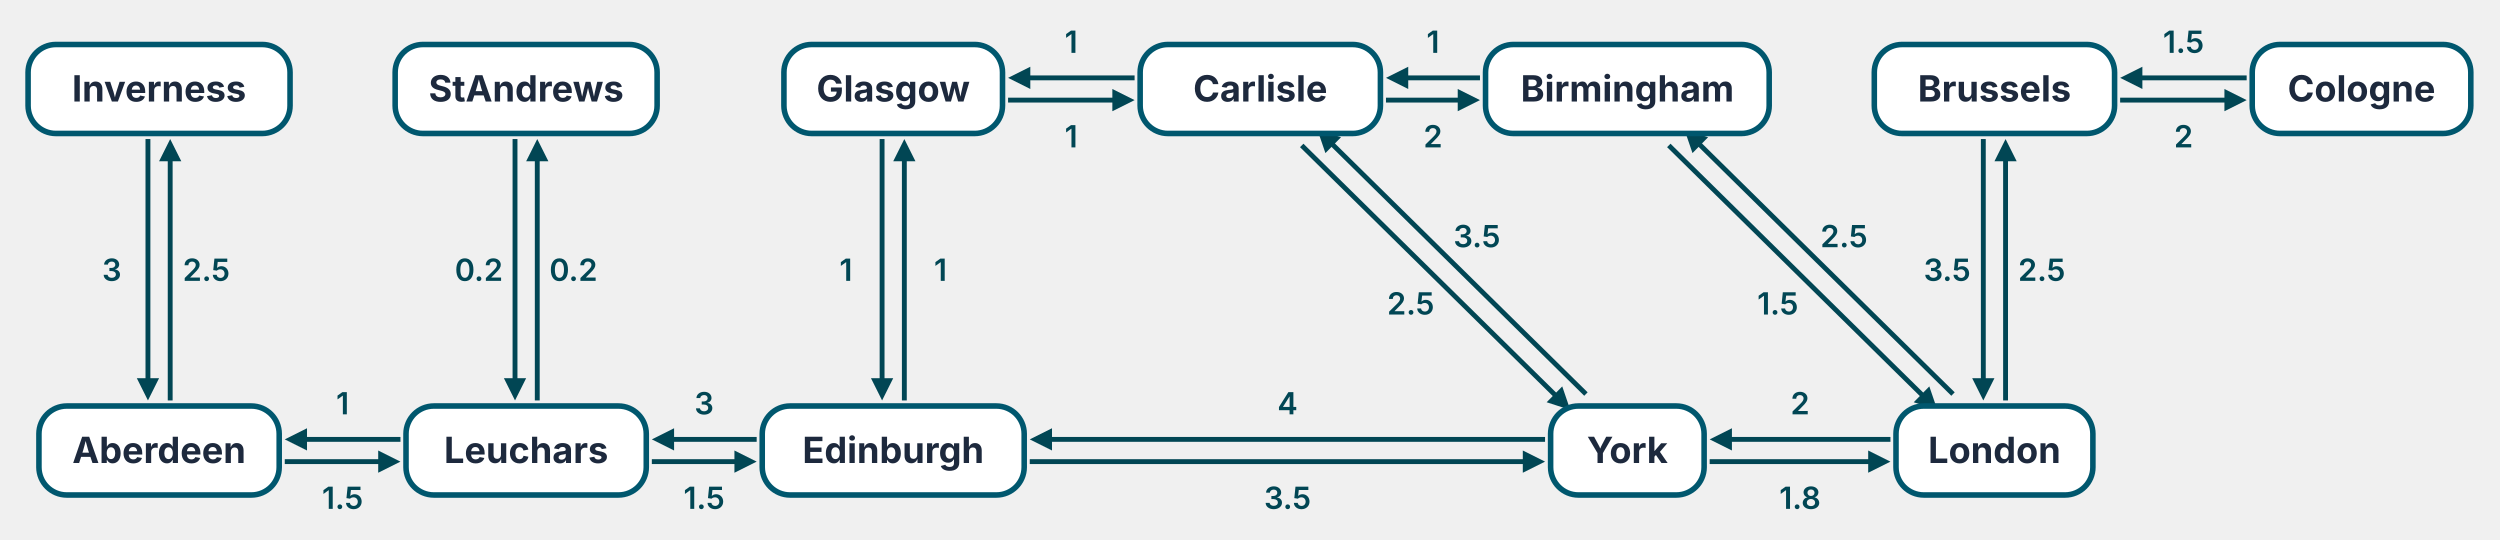
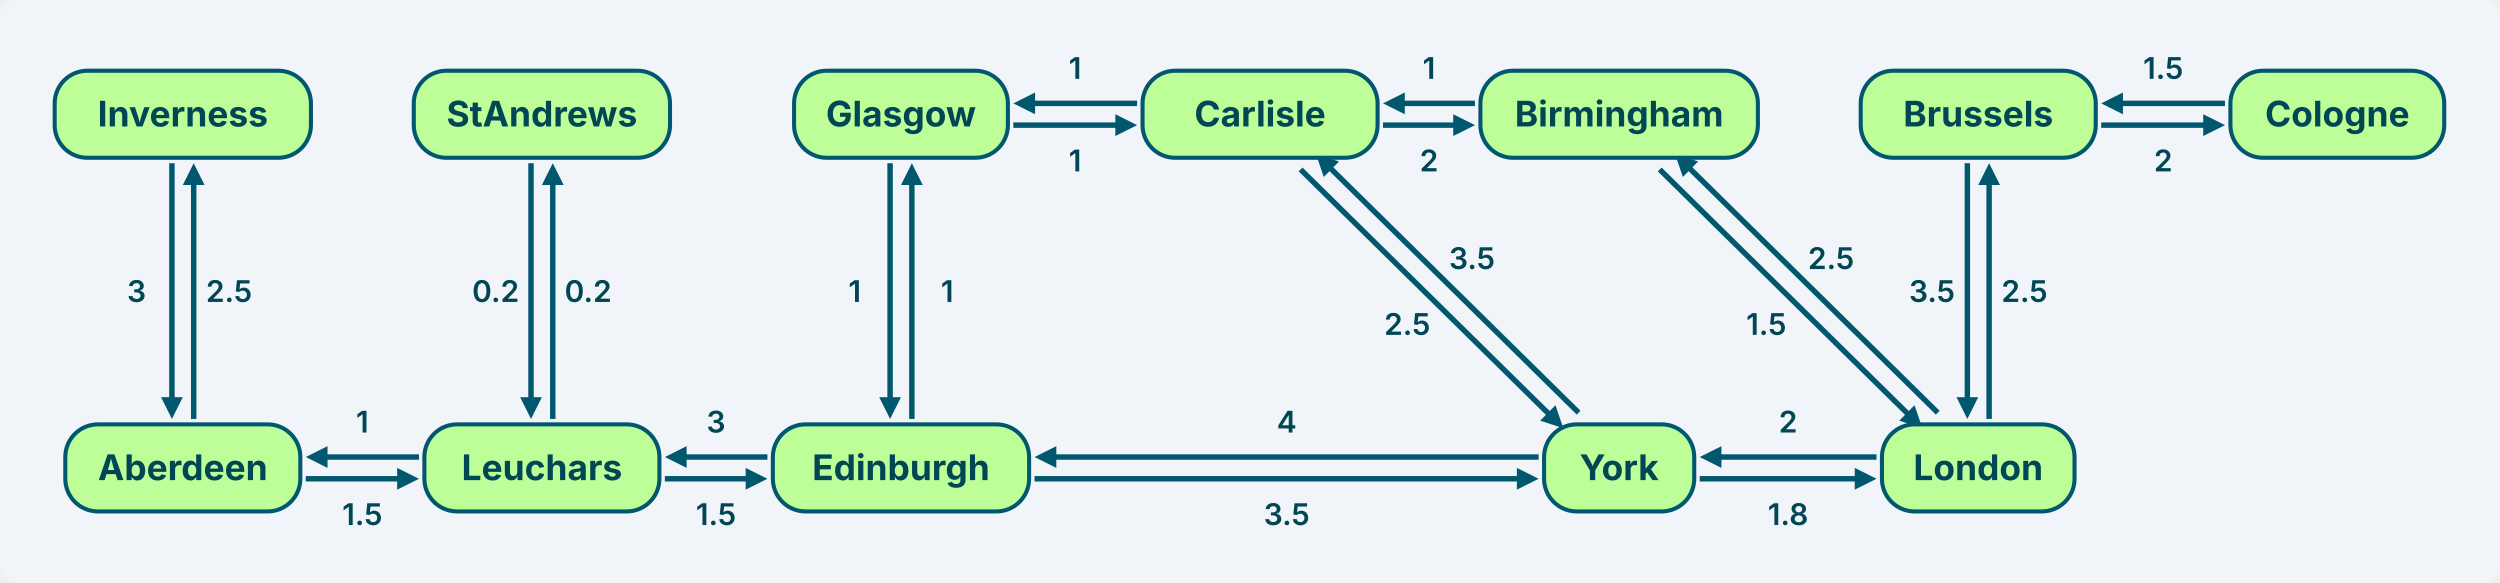
- <svg xmlns="http://www.w3.org/2000/svg" class="keep-colors" viewBox="-22 8 899 194" width="899" height="194" role="img" aria-labelledby="train-map-europe-t train-map-europe-d" font-family="Inter, -apple-system, BlinkMacSystemFont, 'Segoe UI', Helvetica, Arial, sans-serif">
+ <svg xmlns="http://www.w3.org/2000/svg" class="keep-colors" viewBox="-32 -2 919 214" width="919" height="214" role="img" aria-labelledby="train-map-europe-t train-map-europe-d" font-family="Inter, -apple-system, BlinkMacSystemFont, 'Segoe UI', Helvetica, Arial, sans-serif">
  <defs>
    <marker id="train-map-europe-a" markerWidth="8" markerHeight="8" refX="2" refY="4" orient="auto" markerUnits="userSpaceOnUse">
-       <path class="dg-f-accent" d="M0,0 L8,4 L0,8 z" fill="#014654" />
+       <path class="dg-f-accent" d="M0,0 L8,4 L0,8 z" fill="#00576e" />
    </marker>
    <marker id="train-map-europe-g" markerWidth="8" markerHeight="8" refX="2" refY="4" orient="auto" markerUnits="userSpaceOnUse">
      <path class="dg-f-arrow" d="M0,0 L8,4 L0,8 z" fill="#90a1b9" />
    </marker>
  </defs>
-   <line class="dg-s-accent" x1="31.2" y1="58.0" x2="31.2" y2="146.0" stroke="#014654" stroke-width="1.75" marker-end="url(#train-map-europe-a)" />
-   <line class="dg-s-accent" x1="39.2" y1="152.0" x2="39.2" y2="64.0" stroke="#014654" stroke-width="1.75" marker-end="url(#train-map-europe-a)" />
-   <line class="dg-s-accent" x1="80.4" y1="174.0" x2="116.0" y2="174.0" stroke="#014654" stroke-width="1.75" marker-end="url(#train-map-europe-a)" />
-   <line class="dg-s-accent" x1="122.0" y1="166.0" x2="86.4" y2="166.0" stroke="#014654" stroke-width="1.75" marker-end="url(#train-map-europe-a)" />
-   <line class="dg-s-accent" x1="212.4" y1="174.0" x2="244.1" y2="174.0" stroke="#014654" stroke-width="1.75" marker-end="url(#train-map-europe-a)" />
-   <line class="dg-s-accent" x1="250.1" y1="166.0" x2="218.4" y2="166.0" stroke="#014654" stroke-width="1.75" marker-end="url(#train-map-europe-a)" />
-   <line class="dg-s-accent" x1="303.2" y1="152.0" x2="303.2" y2="64.0" stroke="#014654" stroke-width="1.75" marker-end="url(#train-map-europe-a)" />
-   <line class="dg-s-accent" x1="295.2" y1="58.0" x2="295.2" y2="146.0" stroke="#014654" stroke-width="1.75" marker-end="url(#train-map-europe-a)" />
-   <line class="dg-s-accent" x1="348.3" y1="174.0" x2="527.6" y2="174.0" stroke="#014654" stroke-width="1.75" marker-end="url(#train-map-europe-a)" />
-   <line class="dg-s-accent" x1="533.6" y1="166.0" x2="354.3" y2="166.0" stroke="#014654" stroke-width="1.75" marker-end="url(#train-map-europe-a)" />
-   <line class="dg-s-accent" x1="340.5" y1="44.0" x2="380.0" y2="44.0" stroke="#014654" stroke-width="1.75" marker-end="url(#train-map-europe-a)" />
-   <line class="dg-s-accent" x1="386.0" y1="36.0" x2="346.5" y2="36.0" stroke="#014654" stroke-width="1.75" marker-end="url(#train-map-europe-a)" />
-   <line class="dg-s-accent" x1="446.1" y1="60.3" x2="538.4" y2="151.2" stroke="#014654" stroke-width="1.75" marker-end="url(#train-map-europe-a)" />
-   <line class="dg-s-accent" x1="548.3" y1="149.7" x2="456.0" y2="58.8" stroke="#014654" stroke-width="1.75" marker-end="url(#train-map-europe-a)" />
-   <line class="dg-s-accent" x1="476.4" y1="44.0" x2="504.2" y2="44.0" stroke="#014654" stroke-width="1.75" marker-end="url(#train-map-europe-a)" />
-   <line class="dg-s-accent" x1="510.2" y1="36.0" x2="482.4" y2="36.0" stroke="#014654" stroke-width="1.75" marker-end="url(#train-map-europe-a)" />
-   <line class="dg-s-accent" x1="578.1" y1="60.3" x2="670.4" y2="151.2" stroke="#014654" stroke-width="1.75" marker-end="url(#train-map-europe-a)" />
-   <line class="dg-s-accent" x1="680.3" y1="149.7" x2="588.0" y2="58.8" stroke="#014654" stroke-width="1.75" marker-end="url(#train-map-europe-a)" />
-   <line class="dg-s-accent" x1="171.2" y1="152.0" x2="171.2" y2="64.0" stroke="#014654" stroke-width="1.75" marker-end="url(#train-map-europe-a)" />
-   <line class="dg-s-accent" x1="163.2" y1="58.0" x2="163.2" y2="146.0" stroke="#014654" stroke-width="1.75" marker-end="url(#train-map-europe-a)" />
-   <line class="dg-s-accent" x1="592.8" y1="174.0" x2="651.8" y2="174.0" stroke="#014654" stroke-width="1.75" marker-end="url(#train-map-europe-a)" />
-   <line class="dg-s-accent" x1="657.8" y1="166.0" x2="598.8" y2="166.0" stroke="#014654" stroke-width="1.75" marker-end="url(#train-map-europe-a)" />
-   <line class="dg-s-accent" x1="699.2" y1="152.0" x2="699.2" y2="64.0" stroke="#014654" stroke-width="1.75" marker-end="url(#train-map-europe-a)" />
-   <line class="dg-s-accent" x1="691.2" y1="58.0" x2="691.2" y2="146.0" stroke="#014654" stroke-width="1.75" marker-end="url(#train-map-europe-a)" />
-   <line class="dg-s-accent" x1="740.4" y1="44.0" x2="779.9" y2="44.0" stroke="#014654" stroke-width="1.75" marker-end="url(#train-map-europe-a)" />
-   <line class="dg-s-accent" x1="785.9" y1="36.0" x2="746.4" y2="36.0" stroke="#014654" stroke-width="1.75" marker-end="url(#train-map-europe-a)" />
+   <rect class="dg-f-canvas" x="-32" y="-2" width="919" height="214" rx="6" fill="#f1f5f9" />
+   <line class="dg-s-accent" x1="31.2" y1="58.0" x2="31.2" y2="146.0" stroke="#00576e" stroke-width="2" marker-end="url(#train-map-europe-a)" />
+   <line class="dg-s-accent" x1="39.2" y1="152.0" x2="39.2" y2="64.0" stroke="#00576e" stroke-width="2" marker-end="url(#train-map-europe-a)" />
+   <line class="dg-s-accent" x1="80.4" y1="174.0" x2="116.0" y2="174.0" stroke="#00576e" stroke-width="2" marker-end="url(#train-map-europe-a)" />
+   <line class="dg-s-accent" x1="122.0" y1="166.0" x2="86.4" y2="166.0" stroke="#00576e" stroke-width="2" marker-end="url(#train-map-europe-a)" />
+   <line class="dg-s-accent" x1="212.4" y1="174.0" x2="244.1" y2="174.0" stroke="#00576e" stroke-width="2" marker-end="url(#train-map-europe-a)" />
+   <line class="dg-s-accent" x1="250.1" y1="166.0" x2="218.4" y2="166.0" stroke="#00576e" stroke-width="2" marker-end="url(#train-map-europe-a)" />
+   <line class="dg-s-accent" x1="303.2" y1="152.0" x2="303.2" y2="64.0" stroke="#00576e" stroke-width="2" marker-end="url(#train-map-europe-a)" />
+   <line class="dg-s-accent" x1="295.2" y1="58.0" x2="295.2" y2="146.0" stroke="#00576e" stroke-width="2" marker-end="url(#train-map-europe-a)" />
+   <line class="dg-s-accent" x1="348.3" y1="174.0" x2="527.6" y2="174.0" stroke="#00576e" stroke-width="2" marker-end="url(#train-map-europe-a)" />
+   <line class="dg-s-accent" x1="533.6" y1="166.0" x2="354.3" y2="166.0" stroke="#00576e" stroke-width="2" marker-end="url(#train-map-europe-a)" />
+   <line class="dg-s-accent" x1="340.5" y1="44.0" x2="380.0" y2="44.0" stroke="#00576e" stroke-width="2" marker-end="url(#train-map-europe-a)" />
+   <line class="dg-s-accent" x1="386.0" y1="36.0" x2="346.5" y2="36.0" stroke="#00576e" stroke-width="2" marker-end="url(#train-map-europe-a)" />
+   <line class="dg-s-accent" x1="446.1" y1="60.3" x2="538.4" y2="151.2" stroke="#00576e" stroke-width="2" marker-end="url(#train-map-europe-a)" />
+   <line class="dg-s-accent" x1="548.3" y1="149.7" x2="456.0" y2="58.8" stroke="#00576e" stroke-width="2" marker-end="url(#train-map-europe-a)" />
+   <line class="dg-s-accent" x1="476.4" y1="44.0" x2="504.2" y2="44.0" stroke="#00576e" stroke-width="2" marker-end="url(#train-map-europe-a)" />
+   <line class="dg-s-accent" x1="510.2" y1="36.0" x2="482.4" y2="36.0" stroke="#00576e" stroke-width="2" marker-end="url(#train-map-europe-a)" />
+   <line class="dg-s-accent" x1="578.1" y1="60.3" x2="670.4" y2="151.2" stroke="#00576e" stroke-width="2" marker-end="url(#train-map-europe-a)" />
+   <line class="dg-s-accent" x1="680.3" y1="149.7" x2="588.0" y2="58.8" stroke="#00576e" stroke-width="2" marker-end="url(#train-map-europe-a)" />
+   <line class="dg-s-accent" x1="171.2" y1="152.0" x2="171.2" y2="64.0" stroke="#00576e" stroke-width="2" marker-end="url(#train-map-europe-a)" />
+   <line class="dg-s-accent" x1="163.2" y1="58.0" x2="163.2" y2="146.0" stroke="#00576e" stroke-width="2" marker-end="url(#train-map-europe-a)" />
+   <line class="dg-s-accent" x1="592.8" y1="174.0" x2="651.8" y2="174.0" stroke="#00576e" stroke-width="2" marker-end="url(#train-map-europe-a)" />
+   <line class="dg-s-accent" x1="657.8" y1="166.0" x2="598.8" y2="166.0" stroke="#00576e" stroke-width="2" marker-end="url(#train-map-europe-a)" />
+   <line class="dg-s-accent" x1="699.2" y1="152.0" x2="699.2" y2="64.0" stroke="#00576e" stroke-width="2" marker-end="url(#train-map-europe-a)" />
+   <line class="dg-s-accent" x1="691.2" y1="58.0" x2="691.2" y2="146.0" stroke="#00576e" stroke-width="2" marker-end="url(#train-map-europe-a)" />
+   <line class="dg-s-accent" x1="740.4" y1="44.0" x2="779.9" y2="44.0" stroke="#00576e" stroke-width="2" marker-end="url(#train-map-europe-a)" />
+   <line class="dg-s-accent" x1="785.9" y1="36.0" x2="746.4" y2="36.0" stroke="#00576e" stroke-width="2" marker-end="url(#train-map-europe-a)" />
  <text class="dg-f-lime" x="18.2" y="109.0" text-anchor="middle" font-size="11" font-weight="600" fill="#014654">3</text>
  <text class="dg-f-lime" x="52.2" y="109.0" text-anchor="middle" font-size="11" font-weight="600" fill="#014654">2.5</text>
  <text class="dg-f-lime" x="101.2" y="191.0" text-anchor="middle" font-size="11" font-weight="600" fill="#014654">1.5</text>
  <text class="dg-f-lime" x="101.2" y="157.0" text-anchor="middle" font-size="11" font-weight="600" fill="#014654">1</text>
  <text class="dg-f-lime" x="231.2" y="191.0" text-anchor="middle" font-size="11" font-weight="600" fill="#014654">1.5</text>
  <text class="dg-f-lime" x="231.2" y="157.0" text-anchor="middle" font-size="11" font-weight="600" fill="#014654">3</text>
  <text class="dg-f-lime" x="316.2" y="109.0" text-anchor="middle" font-size="11" font-weight="600" fill="#014654">1</text>
  <text class="dg-f-lime" x="282.2" y="109.0" text-anchor="middle" font-size="11" font-weight="600" fill="#014654">1</text>
  <text class="dg-f-lime" x="441.0" y="191.0" text-anchor="middle" font-size="11" font-weight="600" fill="#014654">3.5</text>
  <text class="dg-f-lime" x="441.0" y="157.0" text-anchor="middle" font-size="11" font-weight="600" fill="#014654">4</text>
  <text class="dg-f-lime" x="363.2" y="61.0" text-anchor="middle" font-size="11" font-weight="600" fill="#014654">1</text>
  <text class="dg-f-lime" x="363.2" y="27.0" text-anchor="middle" font-size="11" font-weight="600" fill="#014654">1</text>
  <text class="dg-f-lime" x="485.3" y="121.1" text-anchor="middle" font-size="11" font-weight="600" fill="#014654">2.5</text>
  <text class="dg-f-lime" x="509.1" y="96.9" text-anchor="middle" font-size="11" font-weight="600" fill="#014654">3.5</text>
  <text class="dg-f-lime" x="493.3" y="61.0" text-anchor="middle" font-size="11" font-weight="600" fill="#014654">2</text>
  <text class="dg-f-lime" x="493.3" y="27.0" text-anchor="middle" font-size="11" font-weight="600" fill="#014654">1</text>
  <text class="dg-f-lime" x="617.3" y="121.1" text-anchor="middle" font-size="11" font-weight="600" fill="#014654">1.5</text>
  <text class="dg-f-lime" x="641.1" y="96.9" text-anchor="middle" font-size="11" font-weight="600" fill="#014654">2.5</text>
  <text class="dg-f-lime" x="184.2" y="109.0" text-anchor="middle" font-size="11" font-weight="600" fill="#014654">0.2</text>
  <text class="dg-f-lime" x="150.2" y="109.0" text-anchor="middle" font-size="11" font-weight="600" fill="#014654">0.2</text>
  <text class="dg-f-lime" x="625.3" y="191.0" text-anchor="middle" font-size="11" font-weight="600" fill="#014654">1.8</text>
  <text class="dg-f-lime" x="625.3" y="157.0" text-anchor="middle" font-size="11" font-weight="600" fill="#014654">2</text>
  <text class="dg-f-lime" x="712.2" y="109.0" text-anchor="middle" font-size="11" font-weight="600" fill="#014654">2.5</text>
  <text class="dg-f-lime" x="678.2" y="109.0" text-anchor="middle" font-size="11" font-weight="600" fill="#014654">3.5</text>
  <text class="dg-f-lime" x="763.2" y="61.0" text-anchor="middle" font-size="11" font-weight="600" fill="#014654">2</text>
  <text class="dg-f-lime" x="763.2" y="27.0" text-anchor="middle" font-size="11" font-weight="600" fill="#014654">1.5</text>
-   <rect class="dg-f-node dg-s-accent" x="-11.9" y="24.0" width="94.2" height="32.0" rx="10" fill="#ffffff" stroke="#00576e" stroke-width="2" />
-   <text class="dg-f-text" x="35.2" y="44.5" text-anchor="middle" font-size="13" font-weight="700" fill="#1d293d">Inverness</text>
-   <rect class="dg-f-node dg-s-accent" x="-8.0" y="154.0" width="86.4" height="32.0" rx="10" fill="#ffffff" stroke="#00576e" stroke-width="2" />
-   <text class="dg-f-text" x="35.2" y="174.5" text-anchor="middle" font-size="13" font-weight="700" fill="#1d293d">Aberdeen</text>
-   <rect class="dg-f-node dg-s-accent" x="120.1" y="24.0" width="94.2" height="32.0" rx="10" fill="#ffffff" stroke="#00576e" stroke-width="2" />
-   <text class="dg-f-text" x="167.2" y="44.5" text-anchor="middle" font-size="13" font-weight="700" fill="#1d293d">StAndrews</text>
-   <rect class="dg-f-node dg-s-accent" x="124.0" y="154.0" width="86.4" height="32.0" rx="10" fill="#ffffff" stroke="#00576e" stroke-width="2" />
-   <text class="dg-f-text" x="167.2" y="174.5" text-anchor="middle" font-size="13" font-weight="700" fill="#1d293d">Leuchars</text>
-   <rect class="dg-f-node dg-s-accent" x="259.9" y="24.0" width="78.6" height="32.0" rx="10" fill="#ffffff" stroke="#00576e" stroke-width="2" />
-   <text class="dg-f-text" x="299.2" y="44.5" text-anchor="middle" font-size="13" font-weight="700" fill="#1d293d">Glasgow</text>
-   <rect class="dg-f-node dg-s-accent" x="252.1" y="154.0" width="94.2" height="32.0" rx="10" fill="#ffffff" stroke="#00576e" stroke-width="2" />
-   <text class="dg-f-text" x="299.2" y="174.5" text-anchor="middle" font-size="13" font-weight="700" fill="#1d293d">Edinburgh</text>
-   <rect class="dg-f-node dg-s-accent" x="388.0" y="24.0" width="86.4" height="32.0" rx="10" fill="#ffffff" stroke="#00576e" stroke-width="2" />
-   <text class="dg-f-text" x="431.2" y="44.5" text-anchor="middle" font-size="13" font-weight="700" fill="#1d293d">Carlisle</text>
-   <rect class="dg-f-node dg-s-accent" x="535.6" y="154.0" width="55.2" height="32.0" rx="10" fill="#ffffff" stroke="#00576e" stroke-width="2" />
-   <text class="dg-f-text" x="563.2" y="174.5" text-anchor="middle" font-size="13" font-weight="700" fill="#1d293d">York</text>
-   <rect class="dg-f-node dg-s-accent" x="512.2" y="24.0" width="102.0" height="32.0" rx="10" fill="#ffffff" stroke="#00576e" stroke-width="2" />
-   <text class="dg-f-text" x="563.2" y="44.5" text-anchor="middle" font-size="13" font-weight="700" fill="#1d293d">Birmingham</text>
-   <rect class="dg-f-node dg-s-accent" x="659.8" y="154.0" width="70.8" height="32.0" rx="10" fill="#ffffff" stroke="#00576e" stroke-width="2" />
-   <text class="dg-f-text" x="695.2" y="174.5" text-anchor="middle" font-size="13" font-weight="700" fill="#1d293d">London</text>
-   <rect class="dg-f-node dg-s-accent" x="652.0" y="24.0" width="86.4" height="32.0" rx="10" fill="#ffffff" stroke="#00576e" stroke-width="2" />
-   <text class="dg-f-text" x="695.2" y="44.5" text-anchor="middle" font-size="13" font-weight="700" fill="#1d293d">Brussels</text>
-   <rect class="dg-f-node dg-s-accent" x="787.9" y="24.0" width="78.6" height="32.0" rx="10" fill="#ffffff" stroke="#00576e" stroke-width="2" />
-   <text class="dg-f-text" x="827.2" y="44.5" text-anchor="middle" font-size="13" font-weight="700" fill="#1d293d">Cologne</text>
+   <rect class="" x="-11.9" y="24.0" width="94.2" height="32.0" rx="12" fill="#befe99" stroke="#00576e" stroke-width="1.5" />
+   <text x="35.2" y="44.5" text-anchor="middle" font-size="13" font-weight="700" fill="#014654">Inverness</text>
+   <rect class="" x="-8.0" y="154.0" width="86.4" height="32.0" rx="12" fill="#befe99" stroke="#00576e" stroke-width="1.5" />
+   <text x="35.2" y="174.5" text-anchor="middle" font-size="13" font-weight="700" fill="#014654">Aberdeen</text>
+   <rect class="" x="120.1" y="24.0" width="94.2" height="32.0" rx="12" fill="#befe99" stroke="#00576e" stroke-width="1.5" />
+   <text x="167.2" y="44.5" text-anchor="middle" font-size="13" font-weight="700" fill="#014654">StAndrews</text>
+   <rect class="" x="124.0" y="154.0" width="86.4" height="32.0" rx="12" fill="#befe99" stroke="#00576e" stroke-width="1.5" />
+   <text x="167.2" y="174.5" text-anchor="middle" font-size="13" font-weight="700" fill="#014654">Leuchars</text>
+   <rect class="" x="259.9" y="24.0" width="78.6" height="32.0" rx="12" fill="#befe99" stroke="#00576e" stroke-width="1.5" />
+   <text x="299.2" y="44.5" text-anchor="middle" font-size="13" font-weight="700" fill="#014654">Glasgow</text>
+   <rect class="" x="252.1" y="154.0" width="94.2" height="32.0" rx="12" fill="#befe99" stroke="#00576e" stroke-width="1.5" />
+   <text x="299.2" y="174.5" text-anchor="middle" font-size="13" font-weight="700" fill="#014654">Edinburgh</text>
+   <rect class="" x="388.0" y="24.0" width="86.4" height="32.0" rx="12" fill="#befe99" stroke="#00576e" stroke-width="1.5" />
+   <text x="431.2" y="44.5" text-anchor="middle" font-size="13" font-weight="700" fill="#014654">Carlisle</text>
+   <rect class="" x="535.6" y="154.0" width="55.2" height="32.0" rx="12" fill="#befe99" stroke="#00576e" stroke-width="1.5" />
+   <text x="563.2" y="174.5" text-anchor="middle" font-size="13" font-weight="700" fill="#014654">York</text>
+   <rect class="" x="512.2" y="24.0" width="102.0" height="32.0" rx="12" fill="#befe99" stroke="#00576e" stroke-width="1.5" />
+   <text x="563.2" y="44.5" text-anchor="middle" font-size="13" font-weight="700" fill="#014654">Birmingham</text>
+   <rect class="" x="659.8" y="154.0" width="70.8" height="32.0" rx="12" fill="#befe99" stroke="#00576e" stroke-width="1.5" />
+   <text x="695.2" y="174.5" text-anchor="middle" font-size="13" font-weight="700" fill="#014654">London</text>
+   <rect class="" x="652.0" y="24.0" width="86.4" height="32.0" rx="12" fill="#befe99" stroke="#00576e" stroke-width="1.5" />
+   <text x="695.2" y="44.5" text-anchor="middle" font-size="13" font-weight="700" fill="#014654">Brussels</text>
+   <rect class="" x="787.9" y="24.0" width="78.6" height="32.0" rx="12" fill="#befe99" stroke="#00576e" stroke-width="1.5" />
+   <text x="827.2" y="44.5" text-anchor="middle" font-size="13" font-weight="700" fill="#014654">Cologne</text>
</svg>
